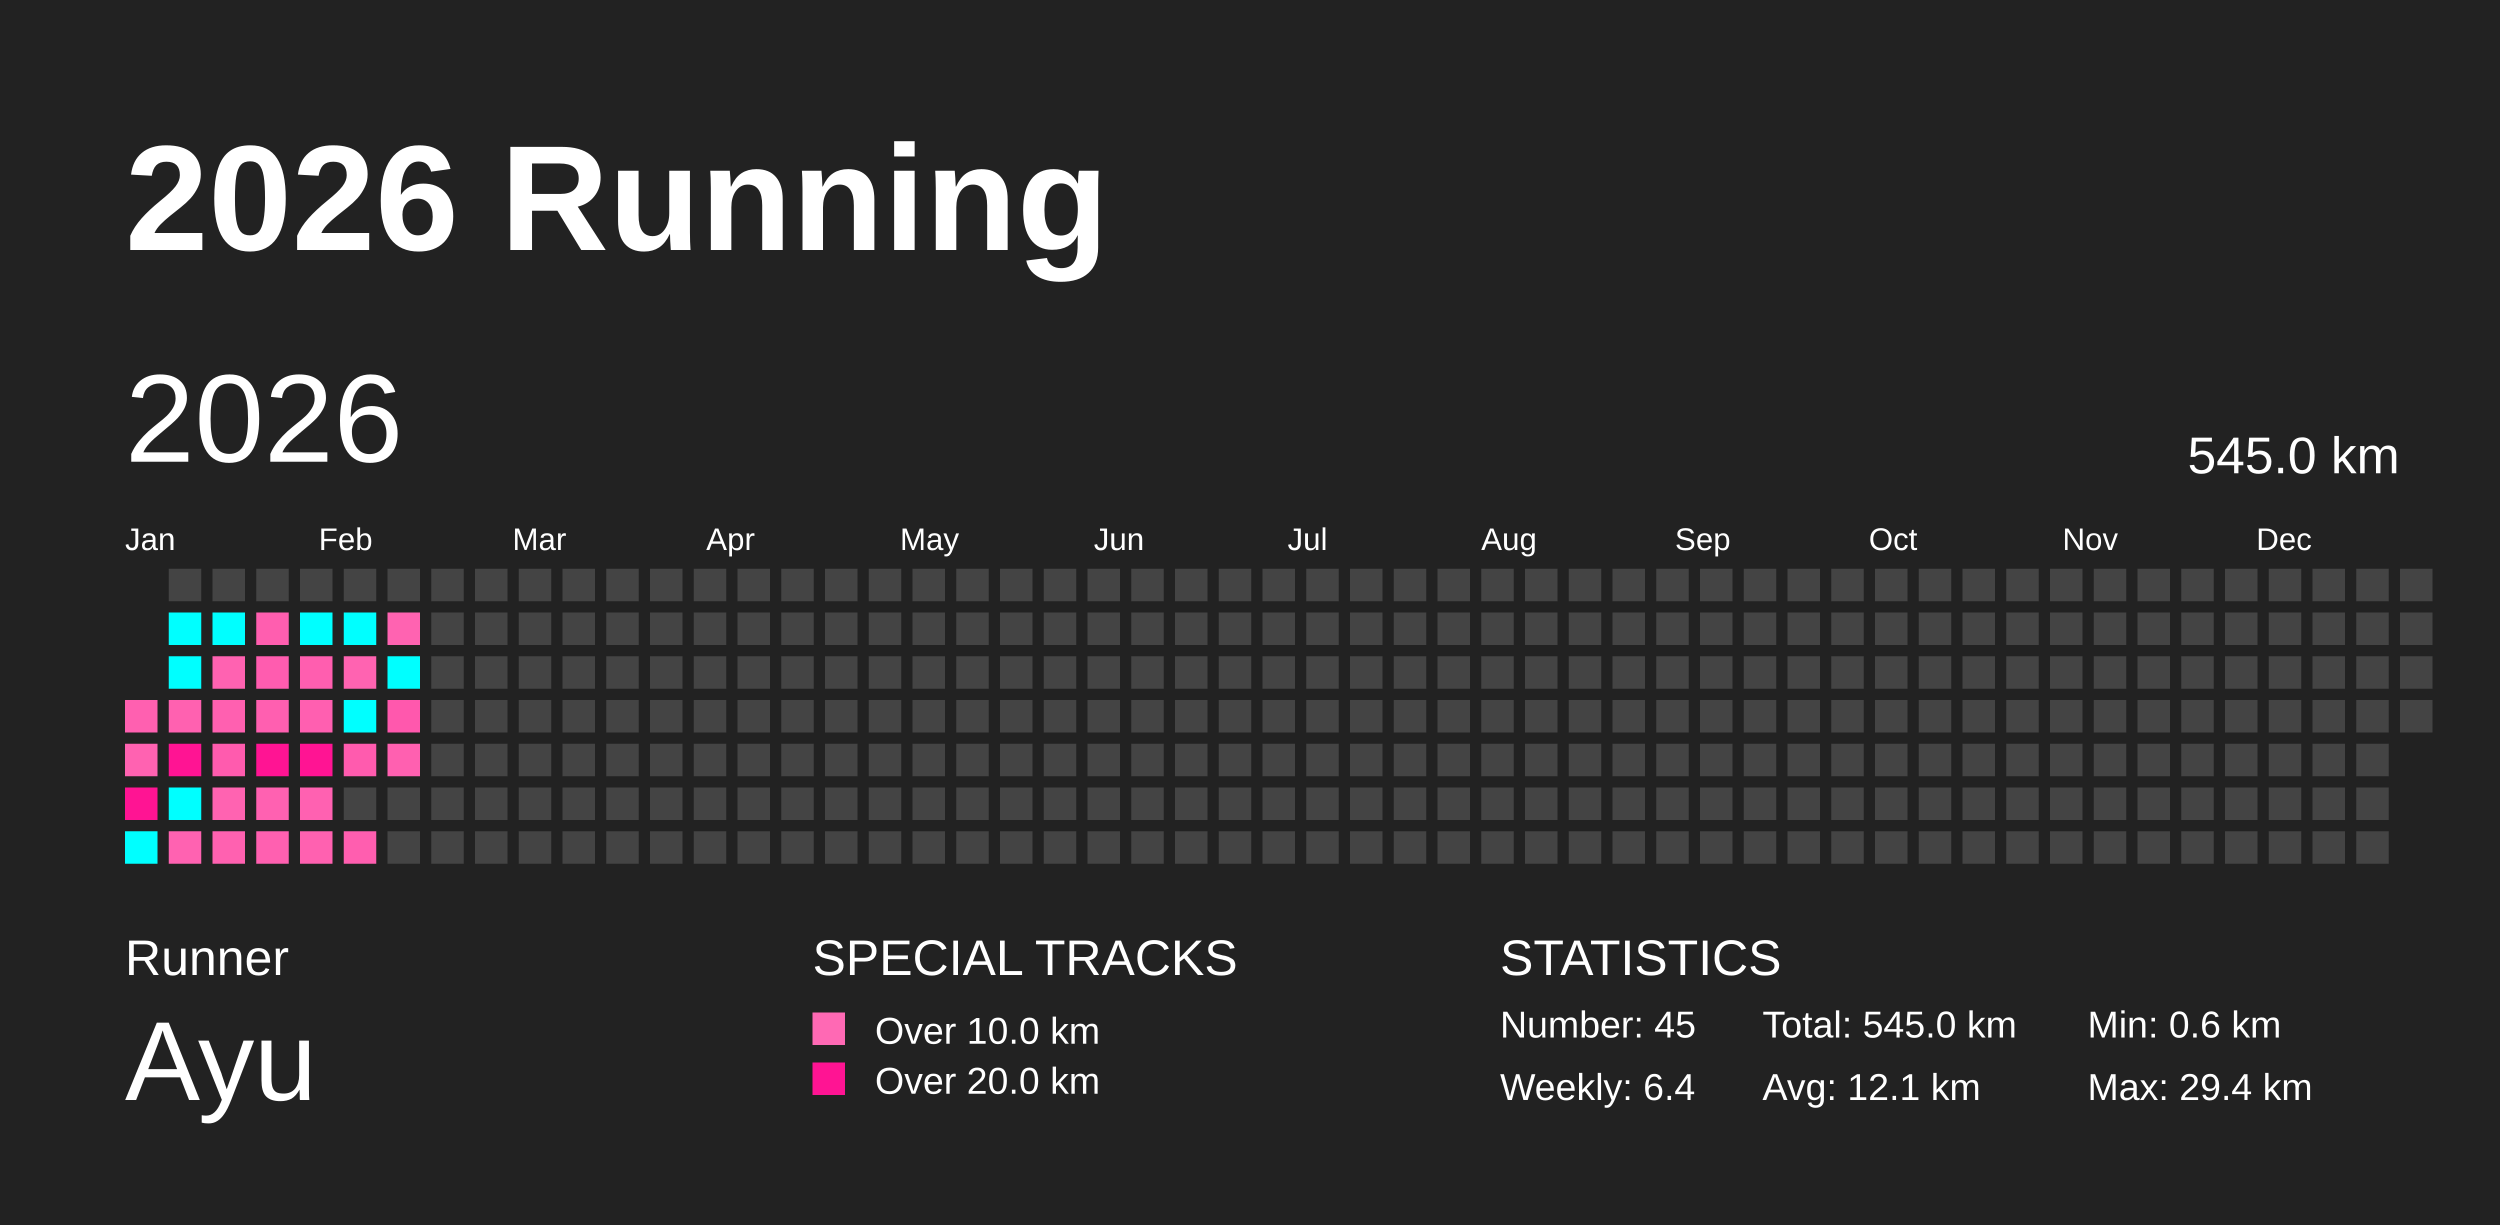
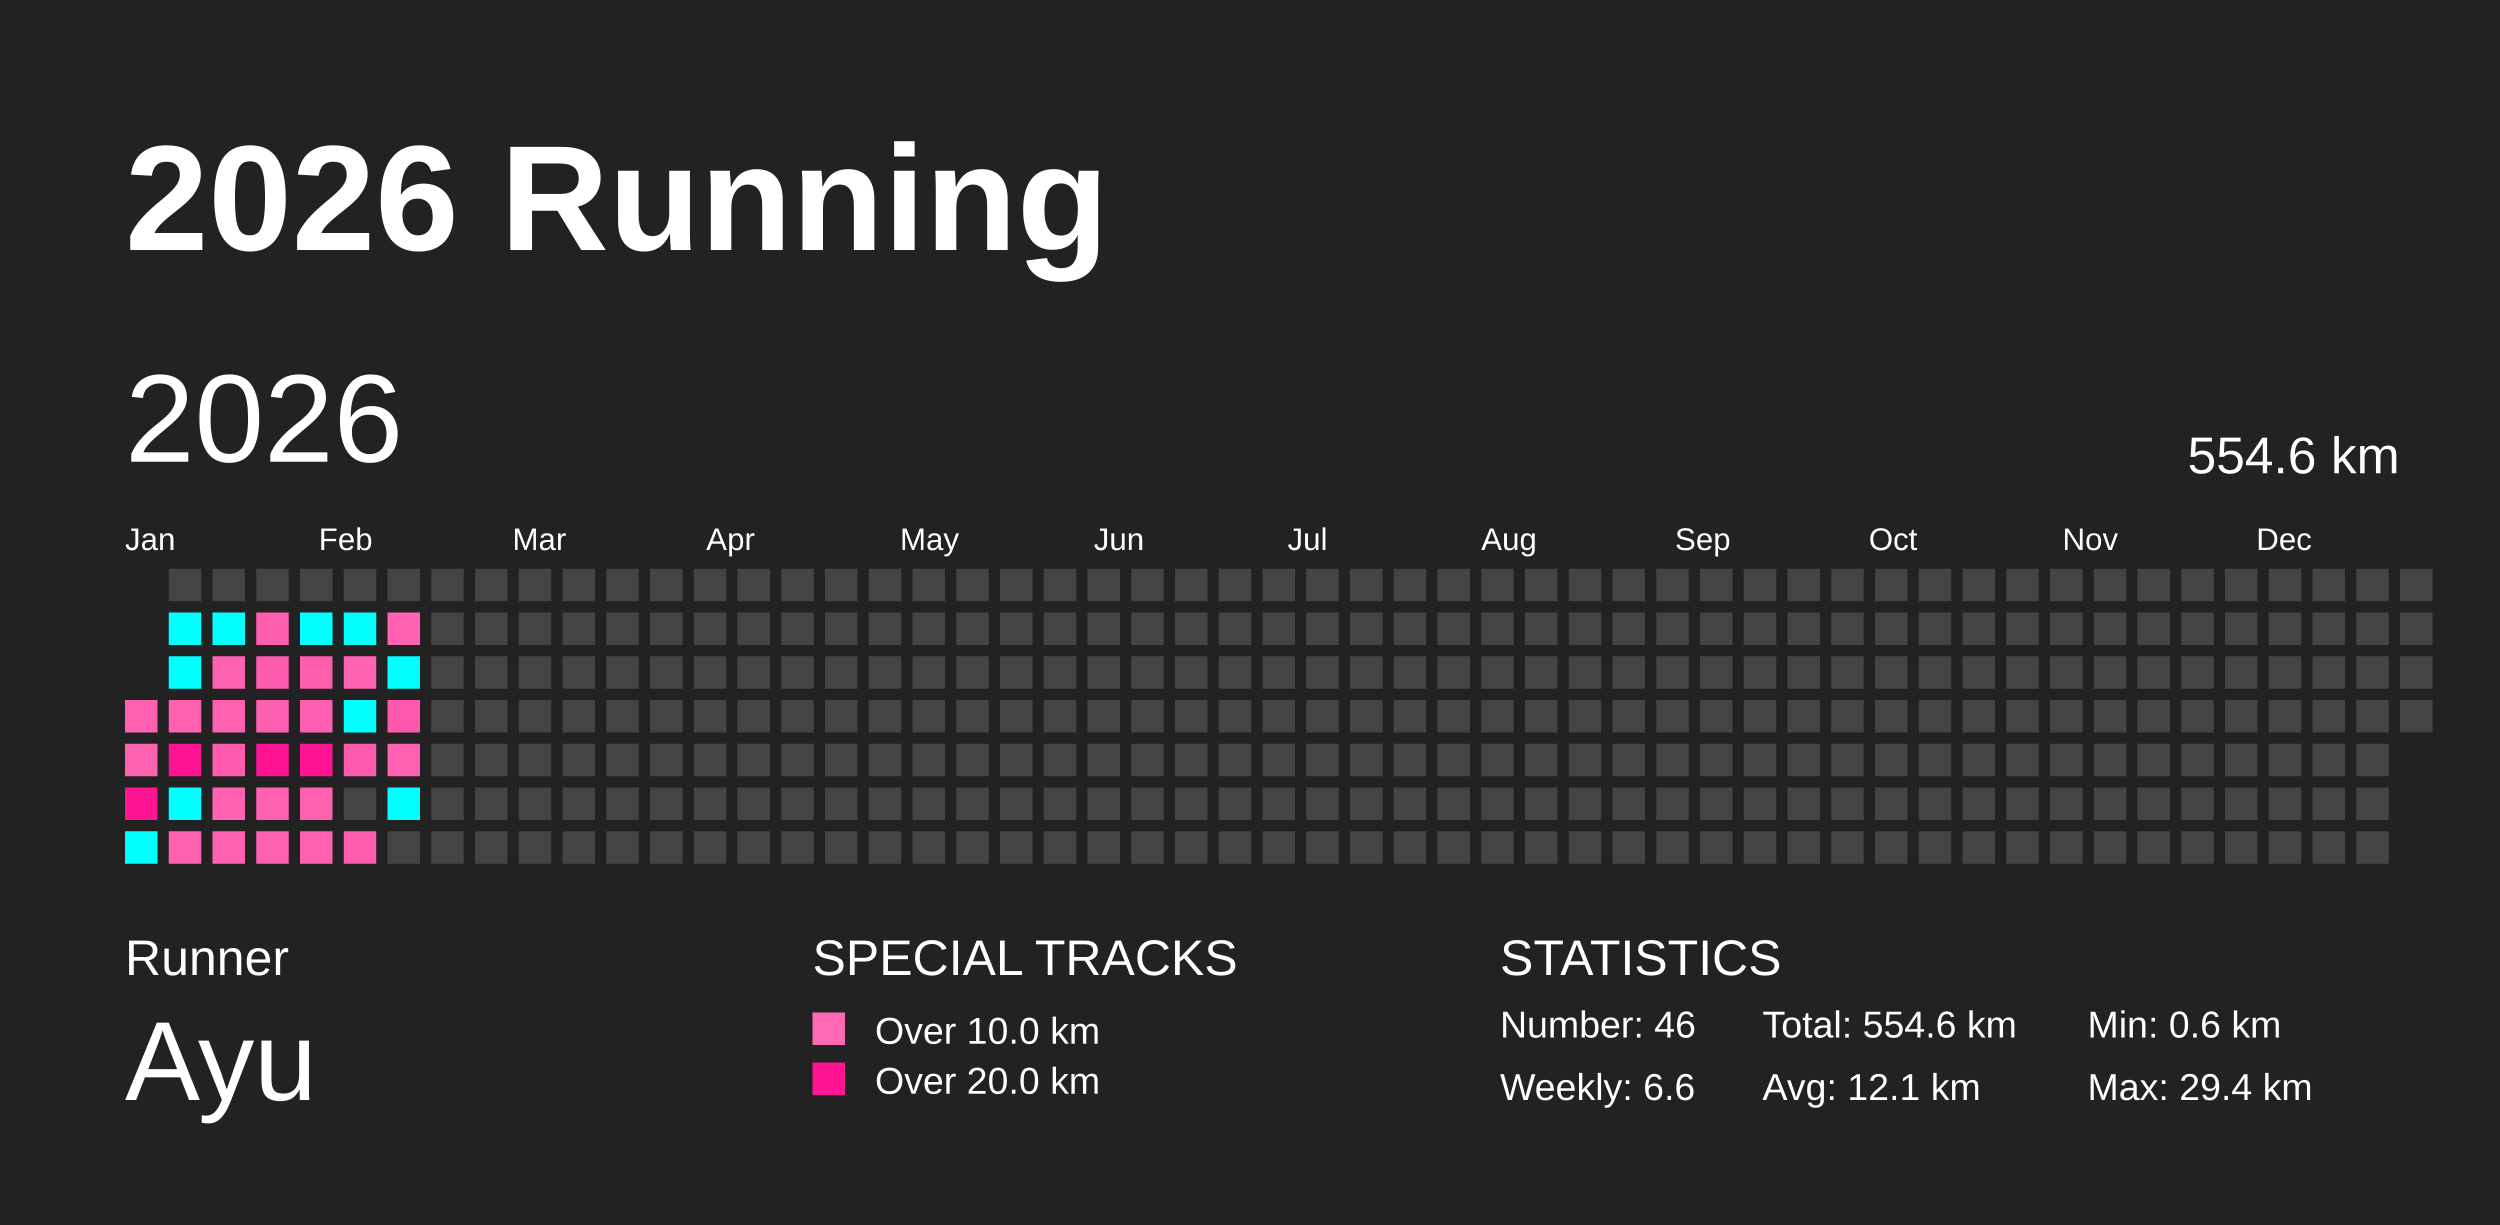
<svg xmlns="http://www.w3.org/2000/svg" baseProfile="full" height="98mm" version="1.1" viewBox="0,0,200,98" width="200mm">
  <defs />
  <rect fill="#222222" height="98" width="200" x="0" y="0" />
  <text fill="#FFFFFF" style="font-size:12px; font-family:Arial; font-weight:bold;" x="10" y="20">2026 Running</text>
  <text fill="#FFFFFF" style="font-size:4px; font-family:Arial" x="10" y="78">Runner</text>
  <text fill="#FFFFFF" style="font-size:9px; font-family:Arial" x="10" y="88">Ayu</text>
  <text fill="#FFFFFF" style="font-size:4px; font-family:Arial" x="65" y="78">SPECIAL TRACKS</text>
  <rect fill="#ff69b4" height="2.6" width="2.6" x="65" y="81" />
  <text fill="#FFFFFF" style="font-size:3px; font-family:Arial" x="70" y="83.5">Over 10.0 km</text>
  <rect fill="#ff1493" height="2.6" width="2.6" x="65" y="85" />
  <text fill="#FFFFFF" style="font-size:3px; font-family:Arial" x="70" y="87.5">Over 20.0 km</text>
  <text fill="#FFFFFF" style="font-size:4px; font-family:Arial" x="120" y="78">STATISTICS</text>
-   <text fill="#FFFFFF" style="font-size:3px; font-family:Arial" x="120" y="83">Number: 45</text>
-   <text fill="#FFFFFF" style="font-size:3px; font-family:Arial" x="120" y="88">Weekly: 6.4</text>
-   <text fill="#FFFFFF" style="font-size:3px; font-family:Arial" x="141" y="83">Total: 545.0 km</text>
+   <text fill="#FFFFFF" style="font-size:3px; font-family:Arial" x="120" y="83">Number: 46</text>
+   <text fill="#FFFFFF" style="font-size:3px; font-family:Arial" x="120" y="88">Weekly: 6.6</text>
+   <text fill="#FFFFFF" style="font-size:3px; font-family:Arial" x="141" y="83">Total: 554.6 km</text>
  <text fill="#FFFFFF" style="font-size:3px; font-family:Arial" x="141" y="88">Avg: 12.1 km</text>
  <text fill="#FFFFFF" style="font-size:3px; font-family:Arial" x="167" y="83">Min: 0.6 km</text>
  <text fill="#FFFFFF" style="font-size:3px; font-family:Arial" x="167" y="88">Max: 29.4 km</text>
  <text dominant-baseline="hanging" fill="#FFFFFF" style="font-size:10.0px; font-family:Arial;" x="10" y="30">2026</text>
-   <text dominant-baseline="hanging" fill="#FFFFFF" style="font-size:4.125px; font-family:Arial;" x="175" y="35">545.0 km</text>
+   <text dominant-baseline="hanging" fill="#FFFFFF" style="font-size:4.125px; font-family:Arial;" x="175" y="35">554.6 km</text>
  <text fill="#FFFFFF" style="font-size:2.5px; font-family:Arial" x="10.0" y="44">Jan</text>
  <text fill="#FFFFFF" style="font-size:2.5px; font-family:Arial" x="25.5" y="44">Feb</text>
  <text fill="#FFFFFF" style="font-size:2.5px; font-family:Arial" x="41.0" y="44">Mar</text>
  <text fill="#FFFFFF" style="font-size:2.5px; font-family:Arial" x="56.5" y="44">Apr</text>
  <text fill="#FFFFFF" style="font-size:2.5px; font-family:Arial" x="72.0" y="44">May</text>
  <text fill="#FFFFFF" style="font-size:2.5px; font-family:Arial" x="87.5" y="44">Jun</text>
  <text fill="#FFFFFF" style="font-size:2.5px; font-family:Arial" x="103.0" y="44">Jul</text>
  <text fill="#FFFFFF" style="font-size:2.5px; font-family:Arial" x="118.5" y="44">Aug</text>
  <text fill="#FFFFFF" style="font-size:2.5px; font-family:Arial" x="134.0" y="44">Sep</text>
  <text fill="#FFFFFF" style="font-size:2.5px; font-family:Arial" x="149.5" y="44">Oct</text>
  <text fill="#FFFFFF" style="font-size:2.5px; font-family:Arial" x="165.0" y="44">Nov</text>
  <text fill="#FFFFFF" style="font-size:2.5px; font-family:Arial" x="180.5" y="44">Dec</text>
  <rect fill="#ff60b0" height="2.6" width="2.6" x="10.0" y="56.0" />
  <rect fill="#ff62b1" height="2.6" width="2.6" x="10.0" y="59.5" />
  <rect fill="#ff1493" height="2.6" width="2.6" x="10.0" y="63.0" />
  <rect fill="#00ffff" height="2.6" width="2.6" x="10.0" y="66.5" />
  <rect fill="#444444" height="2.6" width="2.6" x="13.5" y="45.5" />
  <rect fill="#00ffff" height="2.6" width="2.6" x="13.5" y="49.0" />
  <rect fill="#00ffff" height="2.6" width="2.6" x="13.5" y="52.5" />
  <rect fill="#ff61b0" height="2.6" width="2.6" x="13.5" y="56.0" />
  <rect fill="#ff1493" height="2.6" width="2.6" x="13.5" y="59.5" />
  <rect fill="#00ffff" height="2.6" width="2.6" x="13.5" y="63.0" />
  <rect fill="#ff62b1" height="2.6" width="2.6" x="13.5" y="66.5" />
  <rect fill="#444444" height="2.6" width="2.6" x="17.0" y="45.5" />
  <rect fill="#00ffff" height="2.6" width="2.6" x="17.0" y="49.0" />
  <rect fill="#ff62b1" height="2.6" width="2.6" x="17.0" y="52.5" />
  <rect fill="#ff60b0" height="2.6" width="2.6" x="17.0" y="56.0" />
  <rect fill="#ff5bae" height="2.6" width="2.6" x="17.0" y="59.5" />
  <rect fill="#ff63b1" height="2.6" width="2.6" x="17.0" y="63.0" />
  <rect fill="#ff61b0" height="2.6" width="2.6" x="17.0" y="66.5" />
  <rect fill="#444444" height="2.6" width="2.6" x="20.5" y="45.5" />
  <rect fill="#ff5eaf" height="2.6" width="2.6" x="20.5" y="49.0" />
  <rect fill="#ff5caf" height="2.6" width="2.6" x="20.5" y="52.5" />
  <rect fill="#ff5fb0" height="2.6" width="2.6" x="20.5" y="56.0" />
  <rect fill="#ff1493" height="2.6" width="2.6" x="20.5" y="59.5" />
  <rect fill="#ff61b1" height="2.6" width="2.6" x="20.5" y="63.0" />
  <rect fill="#ff60b0" height="2.6" width="2.6" x="20.5" y="66.5" />
  <rect fill="#444444" height="2.6" width="2.6" x="24.0" y="45.5" />
  <rect fill="#00ffff" height="2.6" width="2.6" x="24.0" y="49.0" />
  <rect fill="#ff5eaf" height="2.6" width="2.6" x="24.0" y="52.5" />
  <rect fill="#ff5fb0" height="2.6" width="2.6" x="24.0" y="56.0" />
  <rect fill="#ff1493" height="2.6" width="2.6" x="24.0" y="59.5" />
  <rect fill="#ff61b1" height="2.6" width="2.6" x="24.0" y="63.0" />
  <rect fill="#ff61b0" height="2.6" width="2.6" x="24.0" y="66.5" />
  <rect fill="#444444" height="2.6" width="2.6" x="27.5" y="45.5" />
  <rect fill="#00ffff" height="2.6" width="2.6" x="27.5" y="49.0" />
  <rect fill="#ff63b1" height="2.6" width="2.6" x="27.5" y="52.5" />
  <rect fill="#00ffff" height="2.6" width="2.6" x="27.5" y="56.0" />
  <rect fill="#ff5bae" height="2.6" width="2.6" x="27.5" y="59.5" />
  <rect fill="#444444" height="2.6" width="2.6" x="27.5" y="63.0" />
  <rect fill="#ff5eaf" height="2.6" width="2.6" x="27.5" y="66.5" />
  <rect fill="#444444" height="2.6" width="2.6" x="31.0" y="45.5" />
  <rect fill="#ff63b1" height="2.6" width="2.6" x="31.0" y="49.0" />
  <rect fill="#00ffff" height="2.6" width="2.6" x="31.0" y="52.5" />
  <rect fill="#ff58ad" height="2.6" width="2.6" x="31.0" y="56.0" />
  <rect fill="#ff60b0" height="2.6" width="2.6" x="31.0" y="59.5" />
-   <rect fill="#444444" height="2.6" width="2.6" x="31.0" y="63.0" />
+   <rect fill="#00ffff" height="2.6" width="2.6" x="31.0" y="63.0" />
  <rect fill="#444444" height="2.6" width="2.6" x="31.0" y="66.5" />
  <rect fill="#444444" height="2.6" width="2.6" x="34.5" y="45.5" />
  <rect fill="#444444" height="2.6" width="2.6" x="34.5" y="49.0" />
  <rect fill="#444444" height="2.6" width="2.6" x="34.5" y="52.5" />
  <rect fill="#444444" height="2.6" width="2.6" x="34.5" y="56.0" />
  <rect fill="#444444" height="2.6" width="2.6" x="34.5" y="59.5" />
  <rect fill="#444444" height="2.6" width="2.6" x="34.5" y="63.0" />
  <rect fill="#444444" height="2.6" width="2.6" x="34.5" y="66.5" />
  <rect fill="#444444" height="2.6" width="2.6" x="38.0" y="45.5" />
  <rect fill="#444444" height="2.6" width="2.6" x="38.0" y="49.0" />
  <rect fill="#444444" height="2.6" width="2.6" x="38.0" y="52.5" />
  <rect fill="#444444" height="2.6" width="2.6" x="38.0" y="56.0" />
  <rect fill="#444444" height="2.6" width="2.6" x="38.0" y="59.5" />
  <rect fill="#444444" height="2.6" width="2.6" x="38.0" y="63.0" />
  <rect fill="#444444" height="2.6" width="2.6" x="38.0" y="66.5" />
  <rect fill="#444444" height="2.6" width="2.6" x="41.5" y="45.5" />
  <rect fill="#444444" height="2.6" width="2.6" x="41.5" y="49.0" />
  <rect fill="#444444" height="2.6" width="2.6" x="41.5" y="52.5" />
  <rect fill="#444444" height="2.6" width="2.6" x="41.5" y="56.0" />
  <rect fill="#444444" height="2.6" width="2.6" x="41.5" y="59.5" />
  <rect fill="#444444" height="2.6" width="2.6" x="41.5" y="63.0" />
  <rect fill="#444444" height="2.6" width="2.6" x="41.5" y="66.5" />
  <rect fill="#444444" height="2.6" width="2.6" x="45.0" y="45.5" />
  <rect fill="#444444" height="2.6" width="2.6" x="45.0" y="49.0" />
  <rect fill="#444444" height="2.6" width="2.6" x="45.0" y="52.5" />
  <rect fill="#444444" height="2.6" width="2.6" x="45.0" y="56.0" />
  <rect fill="#444444" height="2.6" width="2.6" x="45.0" y="59.5" />
  <rect fill="#444444" height="2.6" width="2.6" x="45.0" y="63.0" />
  <rect fill="#444444" height="2.6" width="2.6" x="45.0" y="66.5" />
  <rect fill="#444444" height="2.6" width="2.6" x="48.5" y="45.5" />
  <rect fill="#444444" height="2.6" width="2.6" x="48.5" y="49.0" />
  <rect fill="#444444" height="2.6" width="2.6" x="48.5" y="52.5" />
  <rect fill="#444444" height="2.6" width="2.6" x="48.5" y="56.0" />
  <rect fill="#444444" height="2.6" width="2.6" x="48.5" y="59.5" />
  <rect fill="#444444" height="2.6" width="2.6" x="48.5" y="63.0" />
  <rect fill="#444444" height="2.6" width="2.6" x="48.5" y="66.5" />
  <rect fill="#444444" height="2.6" width="2.6" x="52.0" y="45.5" />
  <rect fill="#444444" height="2.6" width="2.6" x="52.0" y="49.0" />
  <rect fill="#444444" height="2.6" width="2.6" x="52.0" y="52.5" />
  <rect fill="#444444" height="2.6" width="2.6" x="52.0" y="56.0" />
  <rect fill="#444444" height="2.6" width="2.6" x="52.0" y="59.5" />
  <rect fill="#444444" height="2.6" width="2.6" x="52.0" y="63.0" />
  <rect fill="#444444" height="2.6" width="2.6" x="52.0" y="66.5" />
  <rect fill="#444444" height="2.6" width="2.6" x="55.5" y="45.5" />
  <rect fill="#444444" height="2.6" width="2.6" x="55.5" y="49.0" />
  <rect fill="#444444" height="2.6" width="2.6" x="55.5" y="52.5" />
  <rect fill="#444444" height="2.6" width="2.6" x="55.5" y="56.0" />
  <rect fill="#444444" height="2.6" width="2.6" x="55.5" y="59.5" />
  <rect fill="#444444" height="2.6" width="2.6" x="55.5" y="63.0" />
  <rect fill="#444444" height="2.6" width="2.6" x="55.5" y="66.5" />
  <rect fill="#444444" height="2.6" width="2.6" x="59.0" y="45.5" />
  <rect fill="#444444" height="2.6" width="2.6" x="59.0" y="49.0" />
  <rect fill="#444444" height="2.6" width="2.6" x="59.0" y="52.5" />
  <rect fill="#444444" height="2.6" width="2.6" x="59.0" y="56.0" />
  <rect fill="#444444" height="2.6" width="2.6" x="59.0" y="59.5" />
  <rect fill="#444444" height="2.6" width="2.6" x="59.0" y="63.0" />
  <rect fill="#444444" height="2.6" width="2.6" x="59.0" y="66.5" />
  <rect fill="#444444" height="2.6" width="2.6" x="62.5" y="45.5" />
  <rect fill="#444444" height="2.6" width="2.6" x="62.5" y="49.0" />
  <rect fill="#444444" height="2.6" width="2.6" x="62.5" y="52.5" />
  <rect fill="#444444" height="2.6" width="2.6" x="62.5" y="56.0" />
  <rect fill="#444444" height="2.6" width="2.6" x="62.5" y="59.5" />
  <rect fill="#444444" height="2.6" width="2.6" x="62.5" y="63.0" />
  <rect fill="#444444" height="2.6" width="2.6" x="62.5" y="66.5" />
  <rect fill="#444444" height="2.6" width="2.6" x="66.0" y="45.5" />
  <rect fill="#444444" height="2.6" width="2.6" x="66.0" y="49.0" />
  <rect fill="#444444" height="2.6" width="2.6" x="66.0" y="52.5" />
  <rect fill="#444444" height="2.6" width="2.6" x="66.0" y="56.0" />
  <rect fill="#444444" height="2.6" width="2.6" x="66.0" y="59.5" />
  <rect fill="#444444" height="2.6" width="2.6" x="66.0" y="63.0" />
  <rect fill="#444444" height="2.6" width="2.6" x="66.0" y="66.5" />
  <rect fill="#444444" height="2.6" width="2.6" x="69.5" y="45.5" />
  <rect fill="#444444" height="2.6" width="2.6" x="69.5" y="49.0" />
  <rect fill="#444444" height="2.6" width="2.6" x="69.5" y="52.5" />
  <rect fill="#444444" height="2.6" width="2.6" x="69.5" y="56.0" />
  <rect fill="#444444" height="2.6" width="2.6" x="69.5" y="59.5" />
  <rect fill="#444444" height="2.6" width="2.6" x="69.5" y="63.0" />
  <rect fill="#444444" height="2.6" width="2.6" x="69.5" y="66.5" />
  <rect fill="#444444" height="2.6" width="2.6" x="73.0" y="45.5" />
  <rect fill="#444444" height="2.6" width="2.6" x="73.0" y="49.0" />
  <rect fill="#444444" height="2.6" width="2.6" x="73.0" y="52.5" />
  <rect fill="#444444" height="2.6" width="2.6" x="73.0" y="56.0" />
  <rect fill="#444444" height="2.6" width="2.6" x="73.0" y="59.5" />
  <rect fill="#444444" height="2.6" width="2.6" x="73.0" y="63.0" />
  <rect fill="#444444" height="2.6" width="2.6" x="73.0" y="66.5" />
  <rect fill="#444444" height="2.6" width="2.6" x="76.5" y="45.5" />
  <rect fill="#444444" height="2.6" width="2.6" x="76.5" y="49.0" />
  <rect fill="#444444" height="2.6" width="2.6" x="76.5" y="52.5" />
  <rect fill="#444444" height="2.6" width="2.6" x="76.5" y="56.0" />
  <rect fill="#444444" height="2.6" width="2.6" x="76.5" y="59.5" />
  <rect fill="#444444" height="2.6" width="2.6" x="76.5" y="63.0" />
  <rect fill="#444444" height="2.6" width="2.6" x="76.5" y="66.5" />
  <rect fill="#444444" height="2.6" width="2.6" x="80.0" y="45.5" />
  <rect fill="#444444" height="2.6" width="2.6" x="80.0" y="49.0" />
  <rect fill="#444444" height="2.6" width="2.6" x="80.0" y="52.5" />
  <rect fill="#444444" height="2.6" width="2.6" x="80.0" y="56.0" />
  <rect fill="#444444" height="2.6" width="2.6" x="80.0" y="59.5" />
  <rect fill="#444444" height="2.6" width="2.6" x="80.0" y="63.0" />
  <rect fill="#444444" height="2.6" width="2.6" x="80.0" y="66.5" />
  <rect fill="#444444" height="2.6" width="2.6" x="83.5" y="45.5" />
  <rect fill="#444444" height="2.6" width="2.6" x="83.5" y="49.0" />
  <rect fill="#444444" height="2.6" width="2.6" x="83.5" y="52.5" />
  <rect fill="#444444" height="2.6" width="2.6" x="83.5" y="56.0" />
  <rect fill="#444444" height="2.6" width="2.6" x="83.5" y="59.5" />
  <rect fill="#444444" height="2.6" width="2.6" x="83.5" y="63.0" />
  <rect fill="#444444" height="2.6" width="2.6" x="83.5" y="66.5" />
  <rect fill="#444444" height="2.6" width="2.6" x="87.0" y="45.5" />
  <rect fill="#444444" height="2.6" width="2.6" x="87.0" y="49.0" />
  <rect fill="#444444" height="2.6" width="2.6" x="87.0" y="52.5" />
  <rect fill="#444444" height="2.6" width="2.6" x="87.0" y="56.0" />
  <rect fill="#444444" height="2.6" width="2.6" x="87.0" y="59.5" />
  <rect fill="#444444" height="2.6" width="2.6" x="87.0" y="63.0" />
  <rect fill="#444444" height="2.6" width="2.6" x="87.0" y="66.5" />
  <rect fill="#444444" height="2.6" width="2.6" x="90.5" y="45.5" />
  <rect fill="#444444" height="2.6" width="2.6" x="90.5" y="49.0" />
  <rect fill="#444444" height="2.6" width="2.6" x="90.5" y="52.5" />
  <rect fill="#444444" height="2.6" width="2.6" x="90.5" y="56.0" />
  <rect fill="#444444" height="2.6" width="2.6" x="90.5" y="59.5" />
  <rect fill="#444444" height="2.6" width="2.6" x="90.5" y="63.0" />
  <rect fill="#444444" height="2.6" width="2.6" x="90.5" y="66.5" />
  <rect fill="#444444" height="2.6" width="2.6" x="94.0" y="45.5" />
  <rect fill="#444444" height="2.6" width="2.6" x="94.0" y="49.0" />
  <rect fill="#444444" height="2.6" width="2.6" x="94.0" y="52.5" />
  <rect fill="#444444" height="2.6" width="2.6" x="94.0" y="56.0" />
  <rect fill="#444444" height="2.6" width="2.6" x="94.0" y="59.5" />
  <rect fill="#444444" height="2.6" width="2.6" x="94.0" y="63.0" />
  <rect fill="#444444" height="2.6" width="2.6" x="94.0" y="66.5" />
  <rect fill="#444444" height="2.6" width="2.6" x="97.5" y="45.5" />
  <rect fill="#444444" height="2.6" width="2.6" x="97.5" y="49.0" />
  <rect fill="#444444" height="2.6" width="2.6" x="97.5" y="52.5" />
  <rect fill="#444444" height="2.6" width="2.6" x="97.5" y="56.0" />
  <rect fill="#444444" height="2.6" width="2.6" x="97.5" y="59.5" />
  <rect fill="#444444" height="2.6" width="2.6" x="97.5" y="63.0" />
  <rect fill="#444444" height="2.6" width="2.6" x="97.5" y="66.5" />
  <rect fill="#444444" height="2.6" width="2.6" x="101.0" y="45.5" />
  <rect fill="#444444" height="2.6" width="2.6" x="101.0" y="49.0" />
  <rect fill="#444444" height="2.6" width="2.6" x="101.0" y="52.5" />
  <rect fill="#444444" height="2.6" width="2.6" x="101.0" y="56.0" />
  <rect fill="#444444" height="2.6" width="2.6" x="101.0" y="59.5" />
  <rect fill="#444444" height="2.6" width="2.6" x="101.0" y="63.0" />
  <rect fill="#444444" height="2.6" width="2.6" x="101.0" y="66.5" />
  <rect fill="#444444" height="2.6" width="2.6" x="104.5" y="45.5" />
  <rect fill="#444444" height="2.6" width="2.6" x="104.5" y="49.0" />
  <rect fill="#444444" height="2.6" width="2.6" x="104.5" y="52.5" />
  <rect fill="#444444" height="2.6" width="2.6" x="104.5" y="56.0" />
  <rect fill="#444444" height="2.6" width="2.6" x="104.5" y="59.5" />
  <rect fill="#444444" height="2.6" width="2.6" x="104.5" y="63.0" />
  <rect fill="#444444" height="2.6" width="2.6" x="104.5" y="66.5" />
  <rect fill="#444444" height="2.6" width="2.6" x="108.0" y="45.5" />
  <rect fill="#444444" height="2.6" width="2.6" x="108.0" y="49.0" />
  <rect fill="#444444" height="2.6" width="2.6" x="108.0" y="52.5" />
  <rect fill="#444444" height="2.6" width="2.6" x="108.0" y="56.0" />
  <rect fill="#444444" height="2.6" width="2.6" x="108.0" y="59.5" />
  <rect fill="#444444" height="2.6" width="2.6" x="108.0" y="63.0" />
  <rect fill="#444444" height="2.6" width="2.6" x="108.0" y="66.5" />
  <rect fill="#444444" height="2.6" width="2.6" x="111.5" y="45.5" />
  <rect fill="#444444" height="2.6" width="2.6" x="111.5" y="49.0" />
  <rect fill="#444444" height="2.6" width="2.6" x="111.5" y="52.5" />
  <rect fill="#444444" height="2.6" width="2.6" x="111.5" y="56.0" />
  <rect fill="#444444" height="2.6" width="2.6" x="111.5" y="59.5" />
  <rect fill="#444444" height="2.6" width="2.6" x="111.5" y="63.0" />
  <rect fill="#444444" height="2.6" width="2.6" x="111.5" y="66.5" />
  <rect fill="#444444" height="2.6" width="2.6" x="115.0" y="45.5" />
  <rect fill="#444444" height="2.6" width="2.6" x="115.0" y="49.0" />
  <rect fill="#444444" height="2.6" width="2.6" x="115.0" y="52.5" />
  <rect fill="#444444" height="2.6" width="2.6" x="115.0" y="56.0" />
  <rect fill="#444444" height="2.6" width="2.6" x="115.0" y="59.5" />
  <rect fill="#444444" height="2.6" width="2.6" x="115.0" y="63.0" />
  <rect fill="#444444" height="2.6" width="2.6" x="115.0" y="66.5" />
  <rect fill="#444444" height="2.6" width="2.6" x="118.5" y="45.5" />
  <rect fill="#444444" height="2.6" width="2.6" x="118.5" y="49.0" />
  <rect fill="#444444" height="2.6" width="2.6" x="118.5" y="52.5" />
  <rect fill="#444444" height="2.6" width="2.6" x="118.5" y="56.0" />
  <rect fill="#444444" height="2.6" width="2.6" x="118.5" y="59.5" />
  <rect fill="#444444" height="2.6" width="2.6" x="118.5" y="63.0" />
  <rect fill="#444444" height="2.6" width="2.6" x="118.5" y="66.5" />
  <rect fill="#444444" height="2.6" width="2.6" x="122.0" y="45.5" />
  <rect fill="#444444" height="2.6" width="2.6" x="122.0" y="49.0" />
  <rect fill="#444444" height="2.6" width="2.6" x="122.0" y="52.5" />
  <rect fill="#444444" height="2.6" width="2.6" x="122.0" y="56.0" />
  <rect fill="#444444" height="2.6" width="2.6" x="122.0" y="59.5" />
  <rect fill="#444444" height="2.6" width="2.6" x="122.0" y="63.0" />
  <rect fill="#444444" height="2.6" width="2.6" x="122.0" y="66.5" />
  <rect fill="#444444" height="2.6" width="2.6" x="125.5" y="45.5" />
  <rect fill="#444444" height="2.6" width="2.6" x="125.5" y="49.0" />
  <rect fill="#444444" height="2.6" width="2.6" x="125.5" y="52.5" />
  <rect fill="#444444" height="2.6" width="2.6" x="125.5" y="56.0" />
  <rect fill="#444444" height="2.6" width="2.6" x="125.5" y="59.5" />
  <rect fill="#444444" height="2.6" width="2.6" x="125.5" y="63.0" />
  <rect fill="#444444" height="2.6" width="2.6" x="125.5" y="66.5" />
  <rect fill="#444444" height="2.6" width="2.6" x="129.0" y="45.5" />
  <rect fill="#444444" height="2.6" width="2.6" x="129.0" y="49.0" />
  <rect fill="#444444" height="2.6" width="2.6" x="129.0" y="52.5" />
  <rect fill="#444444" height="2.6" width="2.6" x="129.0" y="56.0" />
  <rect fill="#444444" height="2.6" width="2.6" x="129.0" y="59.5" />
  <rect fill="#444444" height="2.6" width="2.6" x="129.0" y="63.0" />
  <rect fill="#444444" height="2.6" width="2.6" x="129.0" y="66.5" />
  <rect fill="#444444" height="2.6" width="2.6" x="132.5" y="45.5" />
  <rect fill="#444444" height="2.6" width="2.6" x="132.5" y="49.0" />
  <rect fill="#444444" height="2.6" width="2.6" x="132.5" y="52.5" />
  <rect fill="#444444" height="2.6" width="2.6" x="132.5" y="56.0" />
  <rect fill="#444444" height="2.6" width="2.6" x="132.5" y="59.5" />
  <rect fill="#444444" height="2.6" width="2.6" x="132.5" y="63.0" />
  <rect fill="#444444" height="2.6" width="2.6" x="132.5" y="66.5" />
  <rect fill="#444444" height="2.6" width="2.6" x="136.0" y="45.5" />
  <rect fill="#444444" height="2.6" width="2.6" x="136.0" y="49.0" />
  <rect fill="#444444" height="2.6" width="2.6" x="136.0" y="52.5" />
  <rect fill="#444444" height="2.6" width="2.6" x="136.0" y="56.0" />
  <rect fill="#444444" height="2.6" width="2.6" x="136.0" y="59.5" />
  <rect fill="#444444" height="2.6" width="2.6" x="136.0" y="63.0" />
  <rect fill="#444444" height="2.6" width="2.6" x="136.0" y="66.5" />
  <rect fill="#444444" height="2.6" width="2.6" x="139.5" y="45.5" />
  <rect fill="#444444" height="2.6" width="2.6" x="139.5" y="49.0" />
  <rect fill="#444444" height="2.6" width="2.6" x="139.5" y="52.5" />
  <rect fill="#444444" height="2.6" width="2.6" x="139.5" y="56.0" />
  <rect fill="#444444" height="2.6" width="2.6" x="139.5" y="59.5" />
  <rect fill="#444444" height="2.6" width="2.6" x="139.5" y="63.0" />
  <rect fill="#444444" height="2.6" width="2.6" x="139.5" y="66.5" />
  <rect fill="#444444" height="2.6" width="2.6" x="143.0" y="45.5" />
  <rect fill="#444444" height="2.6" width="2.6" x="143.0" y="49.0" />
  <rect fill="#444444" height="2.6" width="2.6" x="143.0" y="52.5" />
  <rect fill="#444444" height="2.6" width="2.6" x="143.0" y="56.0" />
  <rect fill="#444444" height="2.6" width="2.6" x="143.0" y="59.5" />
  <rect fill="#444444" height="2.6" width="2.6" x="143.0" y="63.0" />
  <rect fill="#444444" height="2.6" width="2.6" x="143.0" y="66.5" />
  <rect fill="#444444" height="2.6" width="2.6" x="146.5" y="45.5" />
  <rect fill="#444444" height="2.6" width="2.6" x="146.5" y="49.0" />
  <rect fill="#444444" height="2.6" width="2.6" x="146.5" y="52.5" />
  <rect fill="#444444" height="2.6" width="2.6" x="146.5" y="56.0" />
  <rect fill="#444444" height="2.6" width="2.6" x="146.5" y="59.5" />
  <rect fill="#444444" height="2.6" width="2.6" x="146.5" y="63.0" />
  <rect fill="#444444" height="2.6" width="2.6" x="146.5" y="66.5" />
  <rect fill="#444444" height="2.6" width="2.6" x="150.0" y="45.5" />
  <rect fill="#444444" height="2.6" width="2.6" x="150.0" y="49.0" />
  <rect fill="#444444" height="2.6" width="2.6" x="150.0" y="52.5" />
  <rect fill="#444444" height="2.6" width="2.6" x="150.0" y="56.0" />
  <rect fill="#444444" height="2.6" width="2.6" x="150.0" y="59.5" />
  <rect fill="#444444" height="2.6" width="2.6" x="150.0" y="63.0" />
  <rect fill="#444444" height="2.6" width="2.6" x="150.0" y="66.5" />
  <rect fill="#444444" height="2.6" width="2.6" x="153.5" y="45.5" />
  <rect fill="#444444" height="2.6" width="2.6" x="153.5" y="49.0" />
  <rect fill="#444444" height="2.6" width="2.6" x="153.5" y="52.5" />
  <rect fill="#444444" height="2.6" width="2.6" x="153.5" y="56.0" />
  <rect fill="#444444" height="2.6" width="2.6" x="153.5" y="59.5" />
  <rect fill="#444444" height="2.6" width="2.6" x="153.5" y="63.0" />
  <rect fill="#444444" height="2.6" width="2.6" x="153.5" y="66.5" />
  <rect fill="#444444" height="2.6" width="2.6" x="157.0" y="45.5" />
  <rect fill="#444444" height="2.6" width="2.6" x="157.0" y="49.0" />
  <rect fill="#444444" height="2.6" width="2.6" x="157.0" y="52.5" />
  <rect fill="#444444" height="2.6" width="2.6" x="157.0" y="56.0" />
  <rect fill="#444444" height="2.6" width="2.6" x="157.0" y="59.5" />
  <rect fill="#444444" height="2.6" width="2.6" x="157.0" y="63.0" />
  <rect fill="#444444" height="2.6" width="2.6" x="157.0" y="66.5" />
  <rect fill="#444444" height="2.6" width="2.6" x="160.5" y="45.5" />
  <rect fill="#444444" height="2.6" width="2.6" x="160.5" y="49.0" />
  <rect fill="#444444" height="2.6" width="2.6" x="160.5" y="52.5" />
  <rect fill="#444444" height="2.6" width="2.6" x="160.5" y="56.0" />
  <rect fill="#444444" height="2.6" width="2.6" x="160.5" y="59.5" />
  <rect fill="#444444" height="2.6" width="2.6" x="160.5" y="63.0" />
  <rect fill="#444444" height="2.6" width="2.6" x="160.5" y="66.5" />
  <rect fill="#444444" height="2.6" width="2.6" x="164.0" y="45.5" />
  <rect fill="#444444" height="2.6" width="2.6" x="164.0" y="49.0" />
  <rect fill="#444444" height="2.6" width="2.6" x="164.0" y="52.5" />
  <rect fill="#444444" height="2.6" width="2.6" x="164.0" y="56.0" />
  <rect fill="#444444" height="2.6" width="2.6" x="164.0" y="59.5" />
  <rect fill="#444444" height="2.6" width="2.6" x="164.0" y="63.0" />
  <rect fill="#444444" height="2.6" width="2.6" x="164.0" y="66.5" />
  <rect fill="#444444" height="2.6" width="2.6" x="167.5" y="45.5" />
  <rect fill="#444444" height="2.6" width="2.6" x="167.5" y="49.0" />
  <rect fill="#444444" height="2.6" width="2.6" x="167.5" y="52.5" />
  <rect fill="#444444" height="2.6" width="2.6" x="167.5" y="56.0" />
  <rect fill="#444444" height="2.6" width="2.6" x="167.5" y="59.5" />
  <rect fill="#444444" height="2.6" width="2.6" x="167.5" y="63.0" />
  <rect fill="#444444" height="2.6" width="2.6" x="167.5" y="66.5" />
  <rect fill="#444444" height="2.6" width="2.6" x="171.0" y="45.5" />
  <rect fill="#444444" height="2.6" width="2.6" x="171.0" y="49.0" />
  <rect fill="#444444" height="2.6" width="2.6" x="171.0" y="52.5" />
  <rect fill="#444444" height="2.6" width="2.6" x="171.0" y="56.0" />
  <rect fill="#444444" height="2.6" width="2.6" x="171.0" y="59.5" />
  <rect fill="#444444" height="2.6" width="2.6" x="171.0" y="63.0" />
  <rect fill="#444444" height="2.6" width="2.6" x="171.0" y="66.5" />
  <rect fill="#444444" height="2.6" width="2.6" x="174.5" y="45.5" />
  <rect fill="#444444" height="2.6" width="2.6" x="174.5" y="49.0" />
  <rect fill="#444444" height="2.6" width="2.6" x="174.5" y="52.5" />
  <rect fill="#444444" height="2.6" width="2.6" x="174.5" y="56.0" />
  <rect fill="#444444" height="2.6" width="2.6" x="174.5" y="59.5" />
  <rect fill="#444444" height="2.6" width="2.6" x="174.5" y="63.0" />
  <rect fill="#444444" height="2.6" width="2.6" x="174.5" y="66.5" />
  <rect fill="#444444" height="2.6" width="2.6" x="178.0" y="45.5" />
  <rect fill="#444444" height="2.6" width="2.6" x="178.0" y="49.0" />
  <rect fill="#444444" height="2.6" width="2.6" x="178.0" y="52.5" />
  <rect fill="#444444" height="2.6" width="2.6" x="178.0" y="56.0" />
  <rect fill="#444444" height="2.6" width="2.6" x="178.0" y="59.5" />
  <rect fill="#444444" height="2.6" width="2.6" x="178.0" y="63.0" />
  <rect fill="#444444" height="2.6" width="2.6" x="178.0" y="66.5" />
  <rect fill="#444444" height="2.6" width="2.6" x="181.5" y="45.5" />
  <rect fill="#444444" height="2.6" width="2.6" x="181.5" y="49.0" />
  <rect fill="#444444" height="2.6" width="2.6" x="181.5" y="52.5" />
  <rect fill="#444444" height="2.6" width="2.6" x="181.5" y="56.0" />
  <rect fill="#444444" height="2.6" width="2.6" x="181.5" y="59.5" />
  <rect fill="#444444" height="2.6" width="2.6" x="181.5" y="63.0" />
  <rect fill="#444444" height="2.6" width="2.6" x="181.5" y="66.5" />
  <rect fill="#444444" height="2.6" width="2.6" x="185.0" y="45.5" />
  <rect fill="#444444" height="2.6" width="2.6" x="185.0" y="49.0" />
  <rect fill="#444444" height="2.6" width="2.6" x="185.0" y="52.5" />
  <rect fill="#444444" height="2.6" width="2.6" x="185.0" y="56.0" />
  <rect fill="#444444" height="2.6" width="2.6" x="185.0" y="59.5" />
  <rect fill="#444444" height="2.6" width="2.6" x="185.0" y="63.0" />
  <rect fill="#444444" height="2.6" width="2.6" x="185.0" y="66.5" />
  <rect fill="#444444" height="2.6" width="2.6" x="188.5" y="45.5" />
  <rect fill="#444444" height="2.6" width="2.6" x="188.5" y="49.0" />
  <rect fill="#444444" height="2.6" width="2.6" x="188.5" y="52.5" />
  <rect fill="#444444" height="2.6" width="2.6" x="188.5" y="56.0" />
  <rect fill="#444444" height="2.6" width="2.6" x="188.5" y="59.5" />
  <rect fill="#444444" height="2.6" width="2.6" x="188.5" y="63.0" />
  <rect fill="#444444" height="2.6" width="2.6" x="188.5" y="66.5" />
  <rect fill="#444444" height="2.6" width="2.6" x="192.0" y="45.5" />
  <rect fill="#444444" height="2.6" width="2.6" x="192.0" y="49.0" />
  <rect fill="#444444" height="2.6" width="2.6" x="192.0" y="52.5" />
  <rect fill="#444444" height="2.6" width="2.6" x="192.0" y="56.0" />
</svg>
